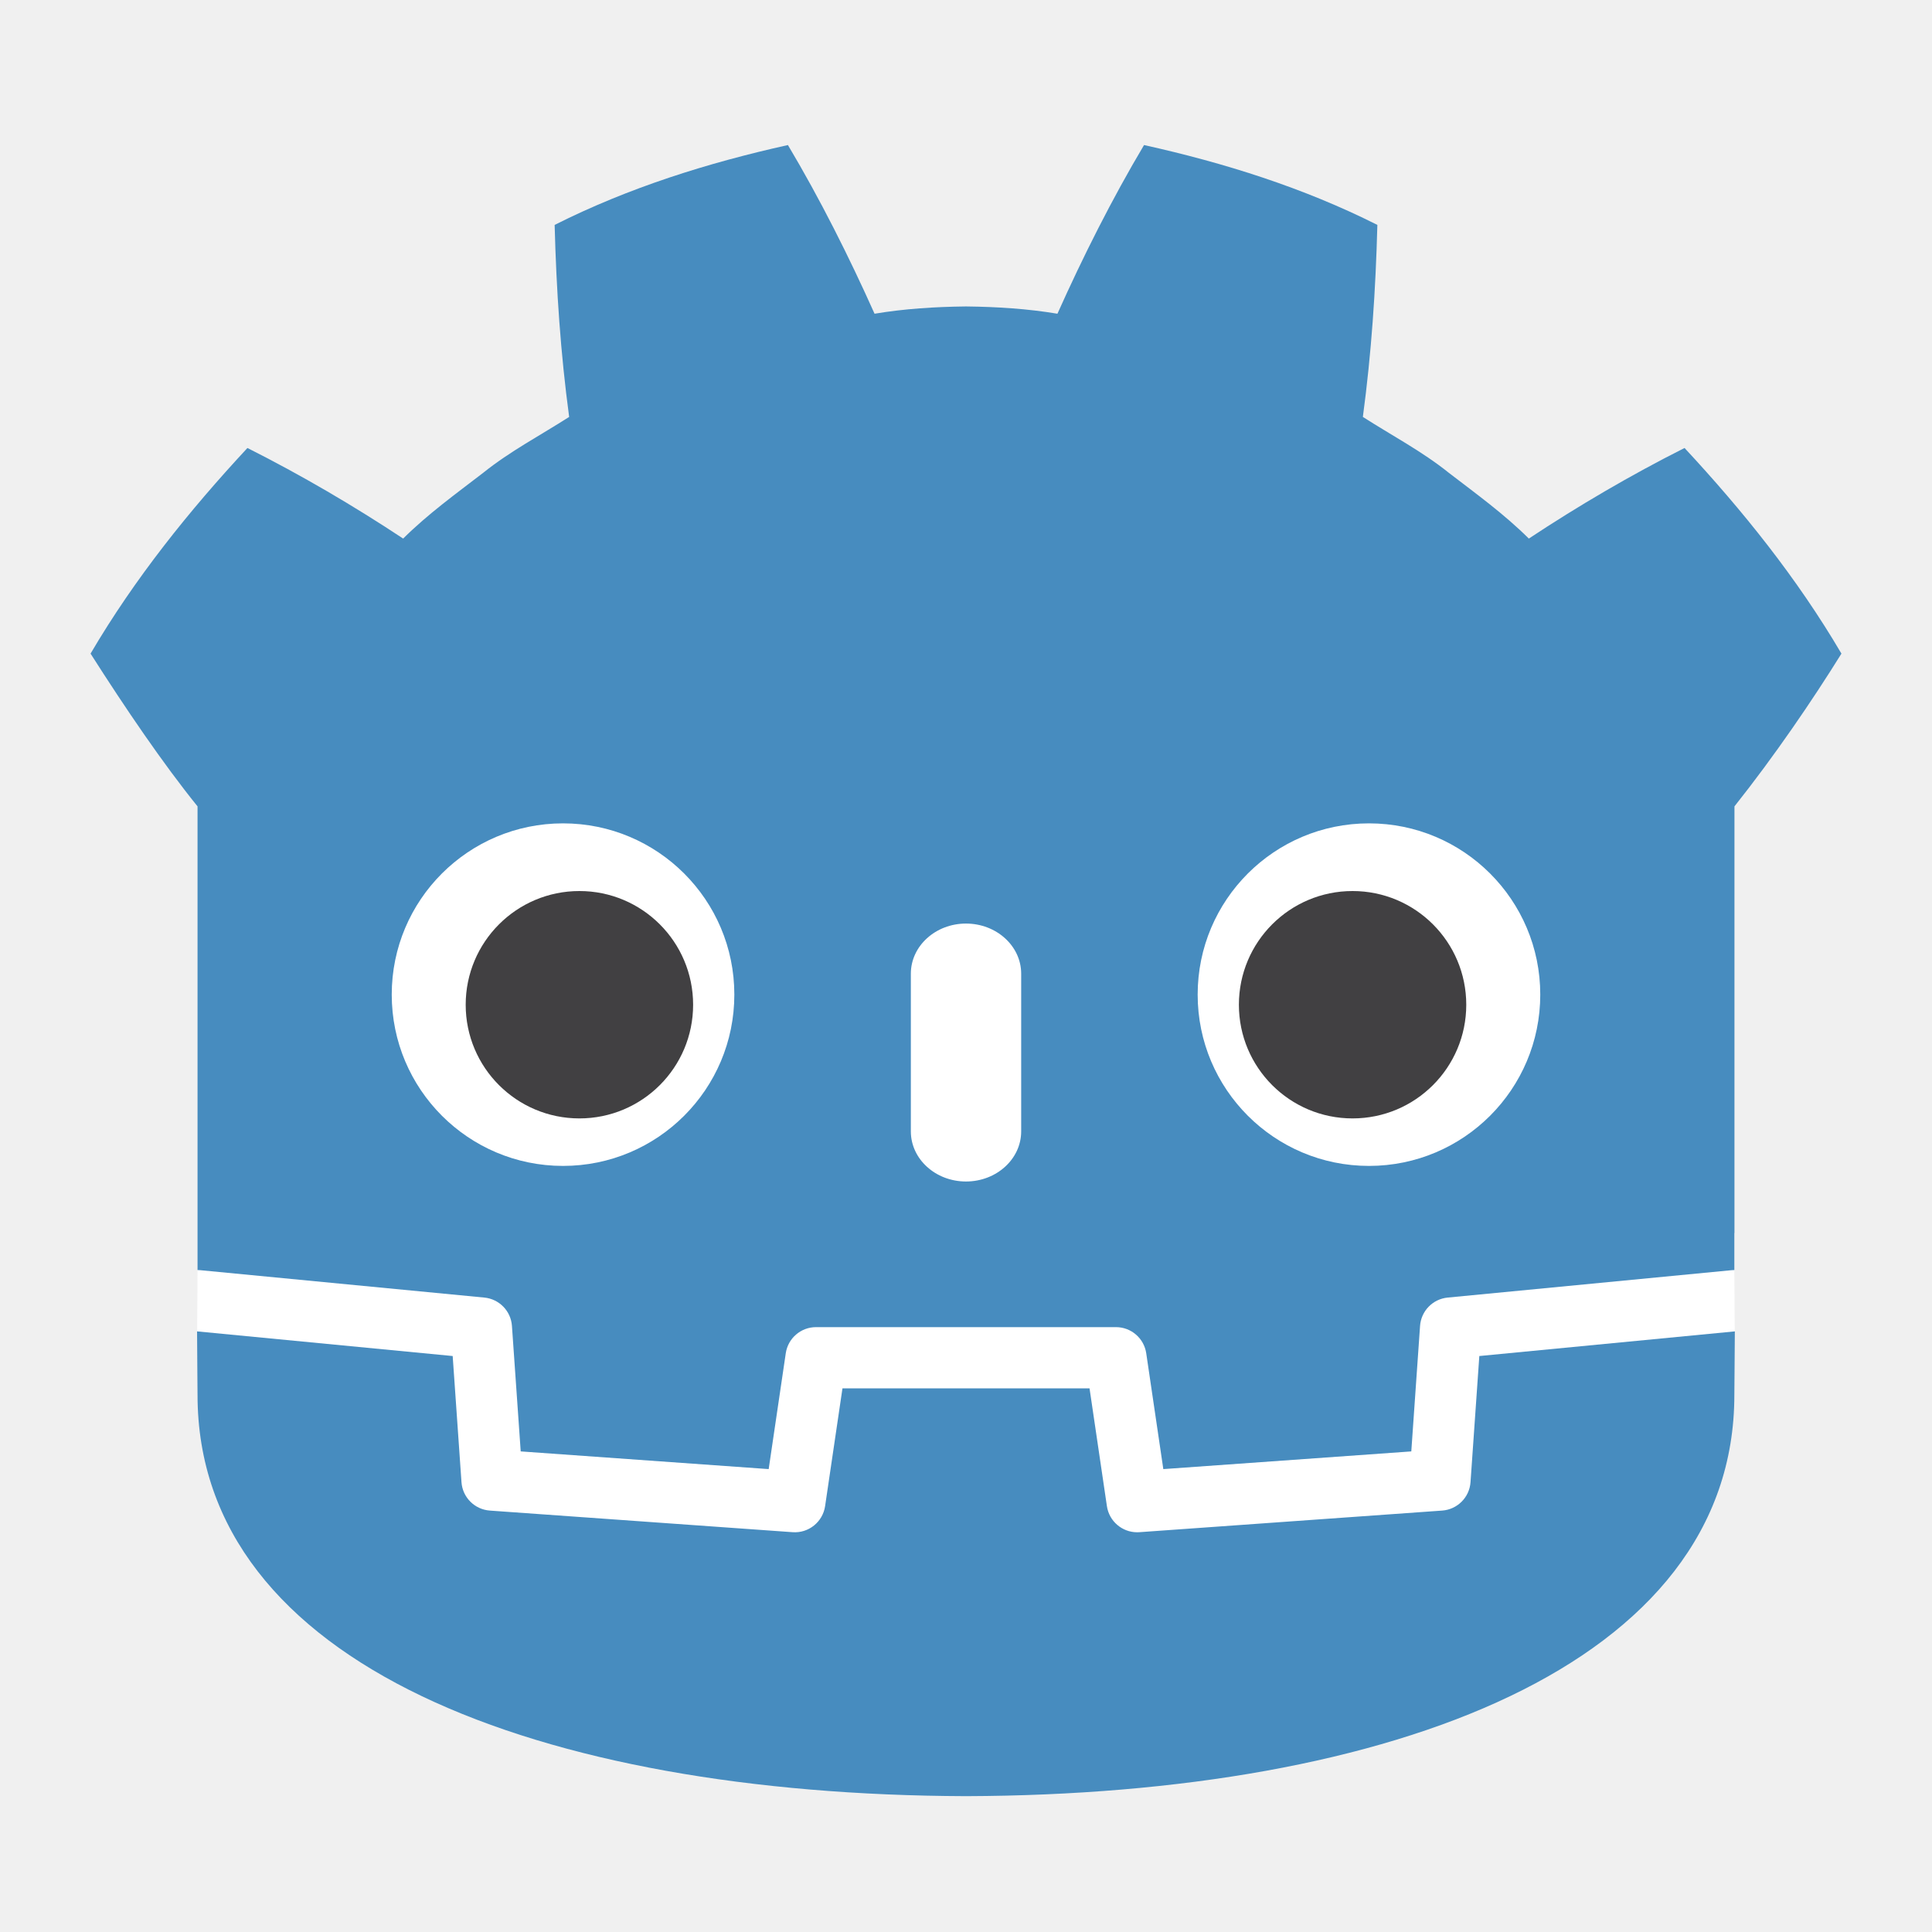
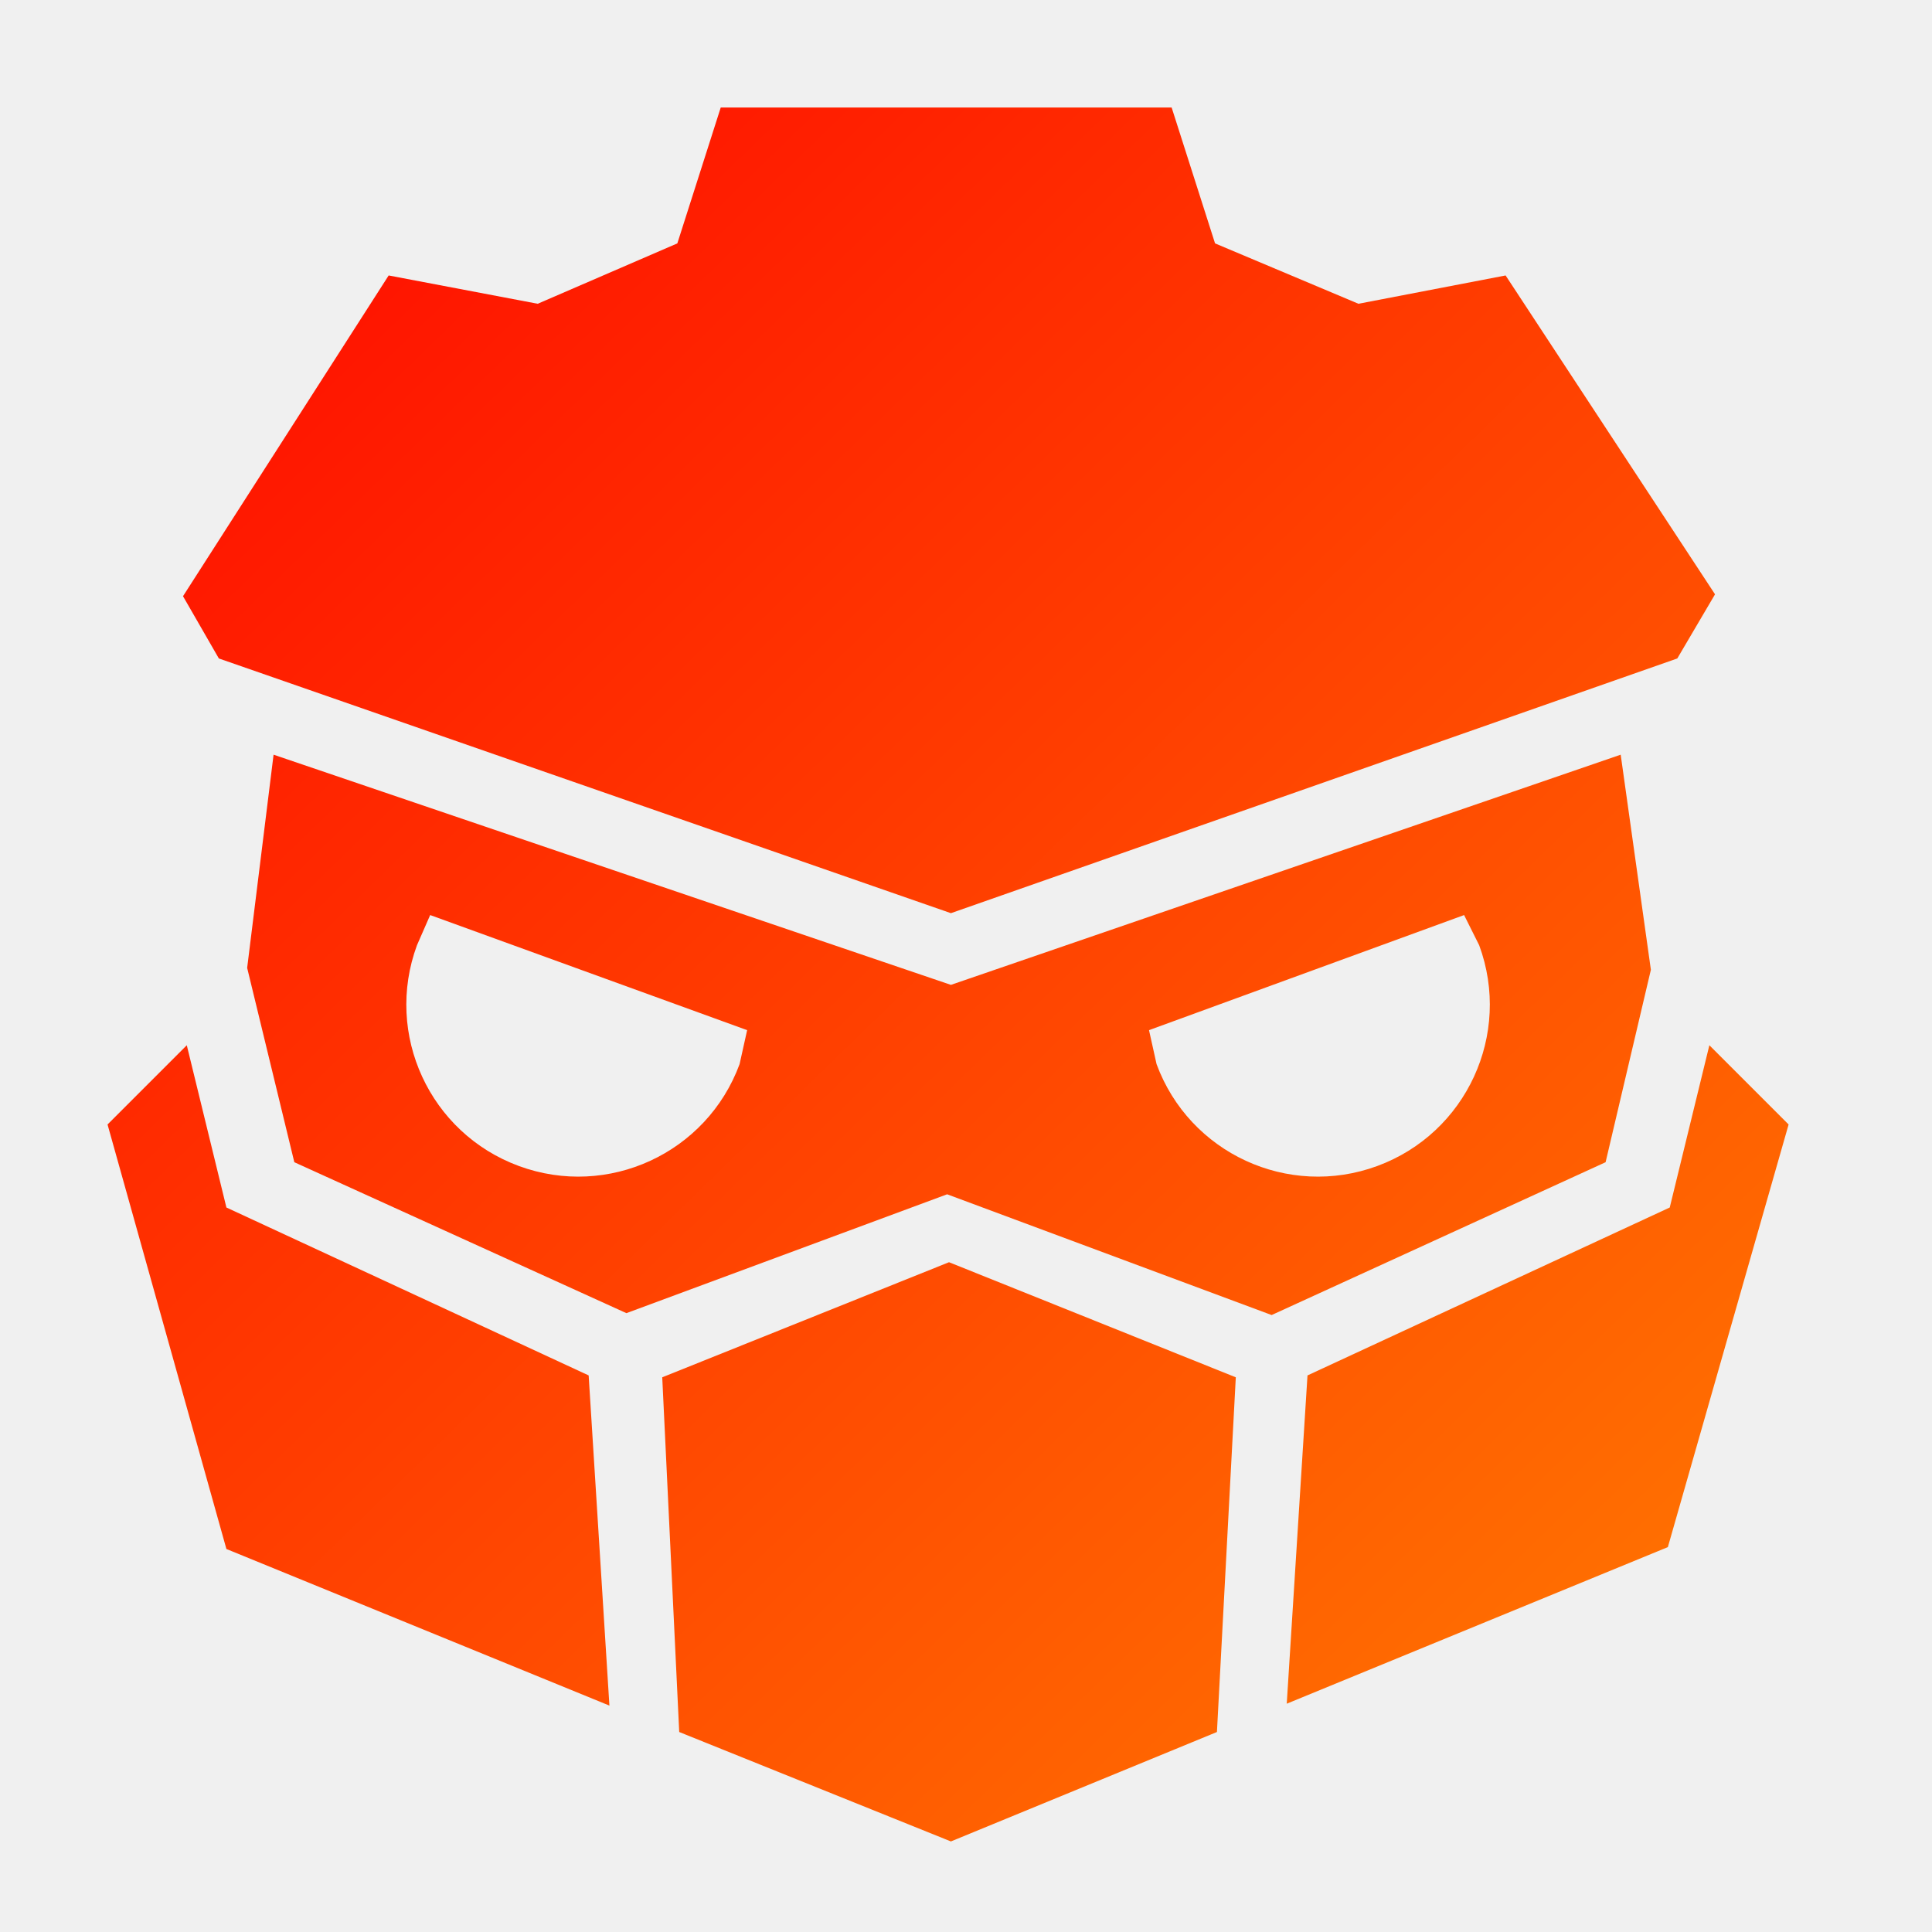
- <svg xmlns="http://www.w3.org/2000/svg" width="1024" height="1024" id="svg3030" version="1.1">
-   <defs id="defs3032" />
-   <g id="layer1" transform="translate(0,-98.51972)">
-     <g id="g78" transform="matrix(4.162611,0,0,-4.162611,919.2406,771.6719)" style="stroke-width:0.32">
-       <path d="m 0,0 c 0,0 -0.325,1.994 -0.515,1.976 l -36.182,-3.491 c -2.879,-0.278 -5.115,-2.574 -5.317,-5.459 l -0.994,-14.247 -27.992,-1.997 -1.904,12.912 c -0.424,2.872 -2.932,5.037 -5.835,5.037 h -38.188 c -2.902,0 -5.41,-2.165 -5.834,-5.037 l -1.905,-12.912 -27.992,1.997 -0.994,14.247 c -0.202,2.886 -2.438,5.182 -5.317,5.46 l -36.2,3.49 c -0.187,0.018 -0.324,-1.978 -0.511,-1.978 l -0.049,-7.83 30.658,-4.944 1.004,-14.374 c 0.203,-2.91 2.551,-5.263 5.463,-5.472 l 38.551,-2.75 c 0.146,-0.01 0.29,-0.016 0.434,-0.016 2.897,0 5.401,2.166 5.825,5.038 l 1.959,13.286 h 28.005 l 1.959,-13.286 c 0.423,-2.871 2.93,-5.037 5.831,-5.037 0.142,0 0.284,0.005 0.423,0.015 l 38.556,2.75 c 2.911,0.209 5.26,2.562 5.463,5.472 l 1.003,14.374 30.645,4.966 z" style="fill:#ffffff;fill-opacity:1;fill-rule:nonzero;stroke:none;stroke-width:0.32" id="path80" />
-     </g>
-     <g id="g82-3" transform="matrix(4.162611,0,0,-4.162611,104.6989,525.907)" style="stroke-width:0.32">
-       <path d="m 0,0 v -47.514 -6.035 -5.492 c 0.108,-0.001 0.216,-0.005 0.323,-0.015 l 36.196,-3.49 c 1.896,-0.183 3.382,-1.709 3.514,-3.609 l 1.116,-15.978 31.574,-2.253 2.175,14.747 c 0.282,1.912 1.922,3.329 3.856,3.329 h 38.188 c 1.933,0 3.573,-1.417 3.855,-3.329 l 2.175,-14.747 31.575,2.253 1.115,15.978 c 0.133,1.9 1.618,3.425 3.514,3.609 l 36.182,3.49 c 0.107,0.01 0.214,0.014 0.322,0.015 v 4.711 l 0.015,0.005 V 0 c 5.097,6.416 9.923,13.494 13.621,19.449 -5.651,9.62 -12.575,18.217 -19.976,26.182 -6.864,-3.455 -13.531,-7.369 -19.828,-11.534 -3.151,3.132 -6.7,5.694 -10.186,8.372 -3.425,2.751 -7.285,4.768 -10.946,7.118 1.09,8.117 1.629,16.108 1.846,24.448 -9.446,4.754 -19.519,7.906 -29.708,10.17 -4.068,-6.837 -7.788,-14.241 -11.028,-21.479 -3.842,0.642 -7.702,0.88 -11.567,0.926 v 0.006 c -0.027,0 -0.052,-0.006 -0.075,-0.006 -0.024,0 -0.049,0.006 -0.073,0.006 V 63.652 C 93.903,63.606 90.046,63.368 86.203,62.726 82.965,69.964 79.247,77.368 75.173,84.205 64.989,81.941 54.915,78.789 45.47,74.035 45.686,65.695 46.225,57.704 47.318,49.587 43.65,47.237 39.795,45.22 36.369,42.469 32.888,39.791 29.333,37.229 26.181,34.097 19.884,38.262 13.219,42.176 6.353,45.631 -1.048,37.666 -7.968,29.069 -13.621,19.449 -9.178,12.475 -4.413,5.466 0,0 Z" style="fill:#478cbf;fill-opacity:1;fill-rule:nonzero;stroke:none;stroke-width:0.32" id="path84-6" />
-     </g>
-     <g id="g86-7" transform="matrix(4.162611,0,0,-4.162611,784.0714,817.2428)" style="stroke-width:0.32">
-       <path d="m 0,0 -1.121,-16.063 c -0.135,-1.936 -1.675,-3.477 -3.611,-3.616 l -38.555,-2.751 c -0.094,-0.007 -0.188,-0.01 -0.281,-0.01 -1.916,0 -3.569,1.406 -3.852,3.33 l -2.211,14.994 H -81.09 l -2.211,-14.994 c -0.297,-2.018 -2.101,-3.469 -4.133,-3.32 l -38.555,2.751 c -1.936,0.139 -3.476,1.68 -3.611,3.616 L -130.721,0 -163.268,3.138 c 0.015,-3.498 0.06,-7.33 0.06,-8.093 0,-34.374 43.605,-50.896 97.781,-51.086 h 0.066 0.067 c 54.176,0.19 97.766,16.712 97.766,51.086 0,0.777 0.047,4.593 0.063,8.093 z" style="fill:#478cbf;fill-opacity:1;fill-rule:nonzero;stroke:none;stroke-width:0.32" id="path88-5" />
-     </g>
-     <g id="g90-3" transform="matrix(4.162611,0,0,-4.162611,389.2148,625.671)" style="stroke-width:0.32">
-       <path d="m 0,0 c 0,-12.052 -9.765,-21.815 -21.813,-21.815 -12.042,0 -21.81,9.763 -21.81,21.815 0,12.044 9.768,21.802 21.81,21.802 C -9.765,21.802 0,12.044 0,0" style="fill:#ffffff;fill-opacity:1;fill-rule:nonzero;stroke:none;stroke-width:0.32" id="path92-5" />
-     </g>
-     <g id="g94-6" transform="matrix(4.162611,0,0,-4.162611,367.3669,631.0568)" style="stroke-width:0.32">
-       <path d="m 0,0 c 0,-7.994 -6.479,-14.473 -14.479,-14.473 -7.996,0 -14.479,6.479 -14.479,14.473 0,7.994 6.483,14.479 14.479,14.479 C -6.479,14.479 0,7.994 0,0" style="fill:#414042;fill-opacity:1;fill-rule:nonzero;stroke:none;stroke-width:0.32" id="path96-2" />
-     </g>
-     <g id="g98-9" transform="matrix(4.162611,0,0,-4.162611,511.9934,724.7395)" style="stroke-width:0.32">
-       <path d="m 0,0 c -3.878,0 -7.021,2.858 -7.021,6.381 v 20.081 c 0,3.52 3.143,6.381 7.021,6.381 3.878,0 7.028,-2.861 7.028,-6.381 V 6.381 C 7.028,2.858 3.878,0 0,0" style="fill:#ffffff;fill-opacity:1;fill-rule:nonzero;stroke:none;stroke-width:0.32" id="path100-1" />
-     </g>
-     <g id="g102-2" transform="matrix(4.162611,0,0,-4.162611,634.7871,625.671)" style="stroke-width:0.32">
-       <path d="m 0,0 c 0,-12.052 9.765,-21.815 21.815,-21.815 12.041,0 21.808,9.763 21.808,21.815 0,12.044 -9.767,21.802 -21.808,21.802 C 9.765,21.802 0,12.044 0,0" style="fill:#ffffff;fill-opacity:1;fill-rule:nonzero;stroke:none;stroke-width:0.32" id="path104-7" />
-     </g>
-     <g id="g106-0" transform="matrix(4.162611,0,0,-4.162611,656.6406,631.0568)" style="stroke-width:0.32">
-       <path d="m 0,0 c 0,-7.994 6.477,-14.473 14.471,-14.473 8.002,0 14.479,6.479 14.479,14.473 0,7.994 -6.477,14.479 -14.479,14.479 C 6.477,14.479 0,7.994 0,0" style="fill:#414042;fill-opacity:1;fill-rule:nonzero;stroke:none;stroke-width:0.32" id="path108-9" />
-     </g>
-   </g>
+ <svg xmlns="http://www.w3.org/2000/svg" width="1024" height="1024">
+   <defs>
+     <linearGradient id="a" x1="180" y1="132" x2="864" y2="836" gradientUnits="userSpaceOnUse">
+       <stop offset="0" stop-color="#ff1300" />
+       <stop offset="1" stop-color="#ff6e01" />
+     </linearGradient>
+   </defs>
+   <path d="m382 57-23 72-74 32-79-15L97 316l19 33 388 135 385-135 20-34-111-169-78 15-76-32-23-72zM131 513l25 103 176 80 170-63 172 64 177-81 24-102-16-114-355 122-359-122zm97-28 168 61-4 18a91 91 0 0 1-171-63l7-16zm548 0 8 16a91 91 0 0 1-171 63l-4-18zM99 554l-42 42 63 225 203 83-11-175-192-89zm807 0-21 86-192 89-11 174 202-83 64-224zM503 669l-152 61 9 188 144 58 141-58 10-188z" fill="url(#a)" />
</svg>
